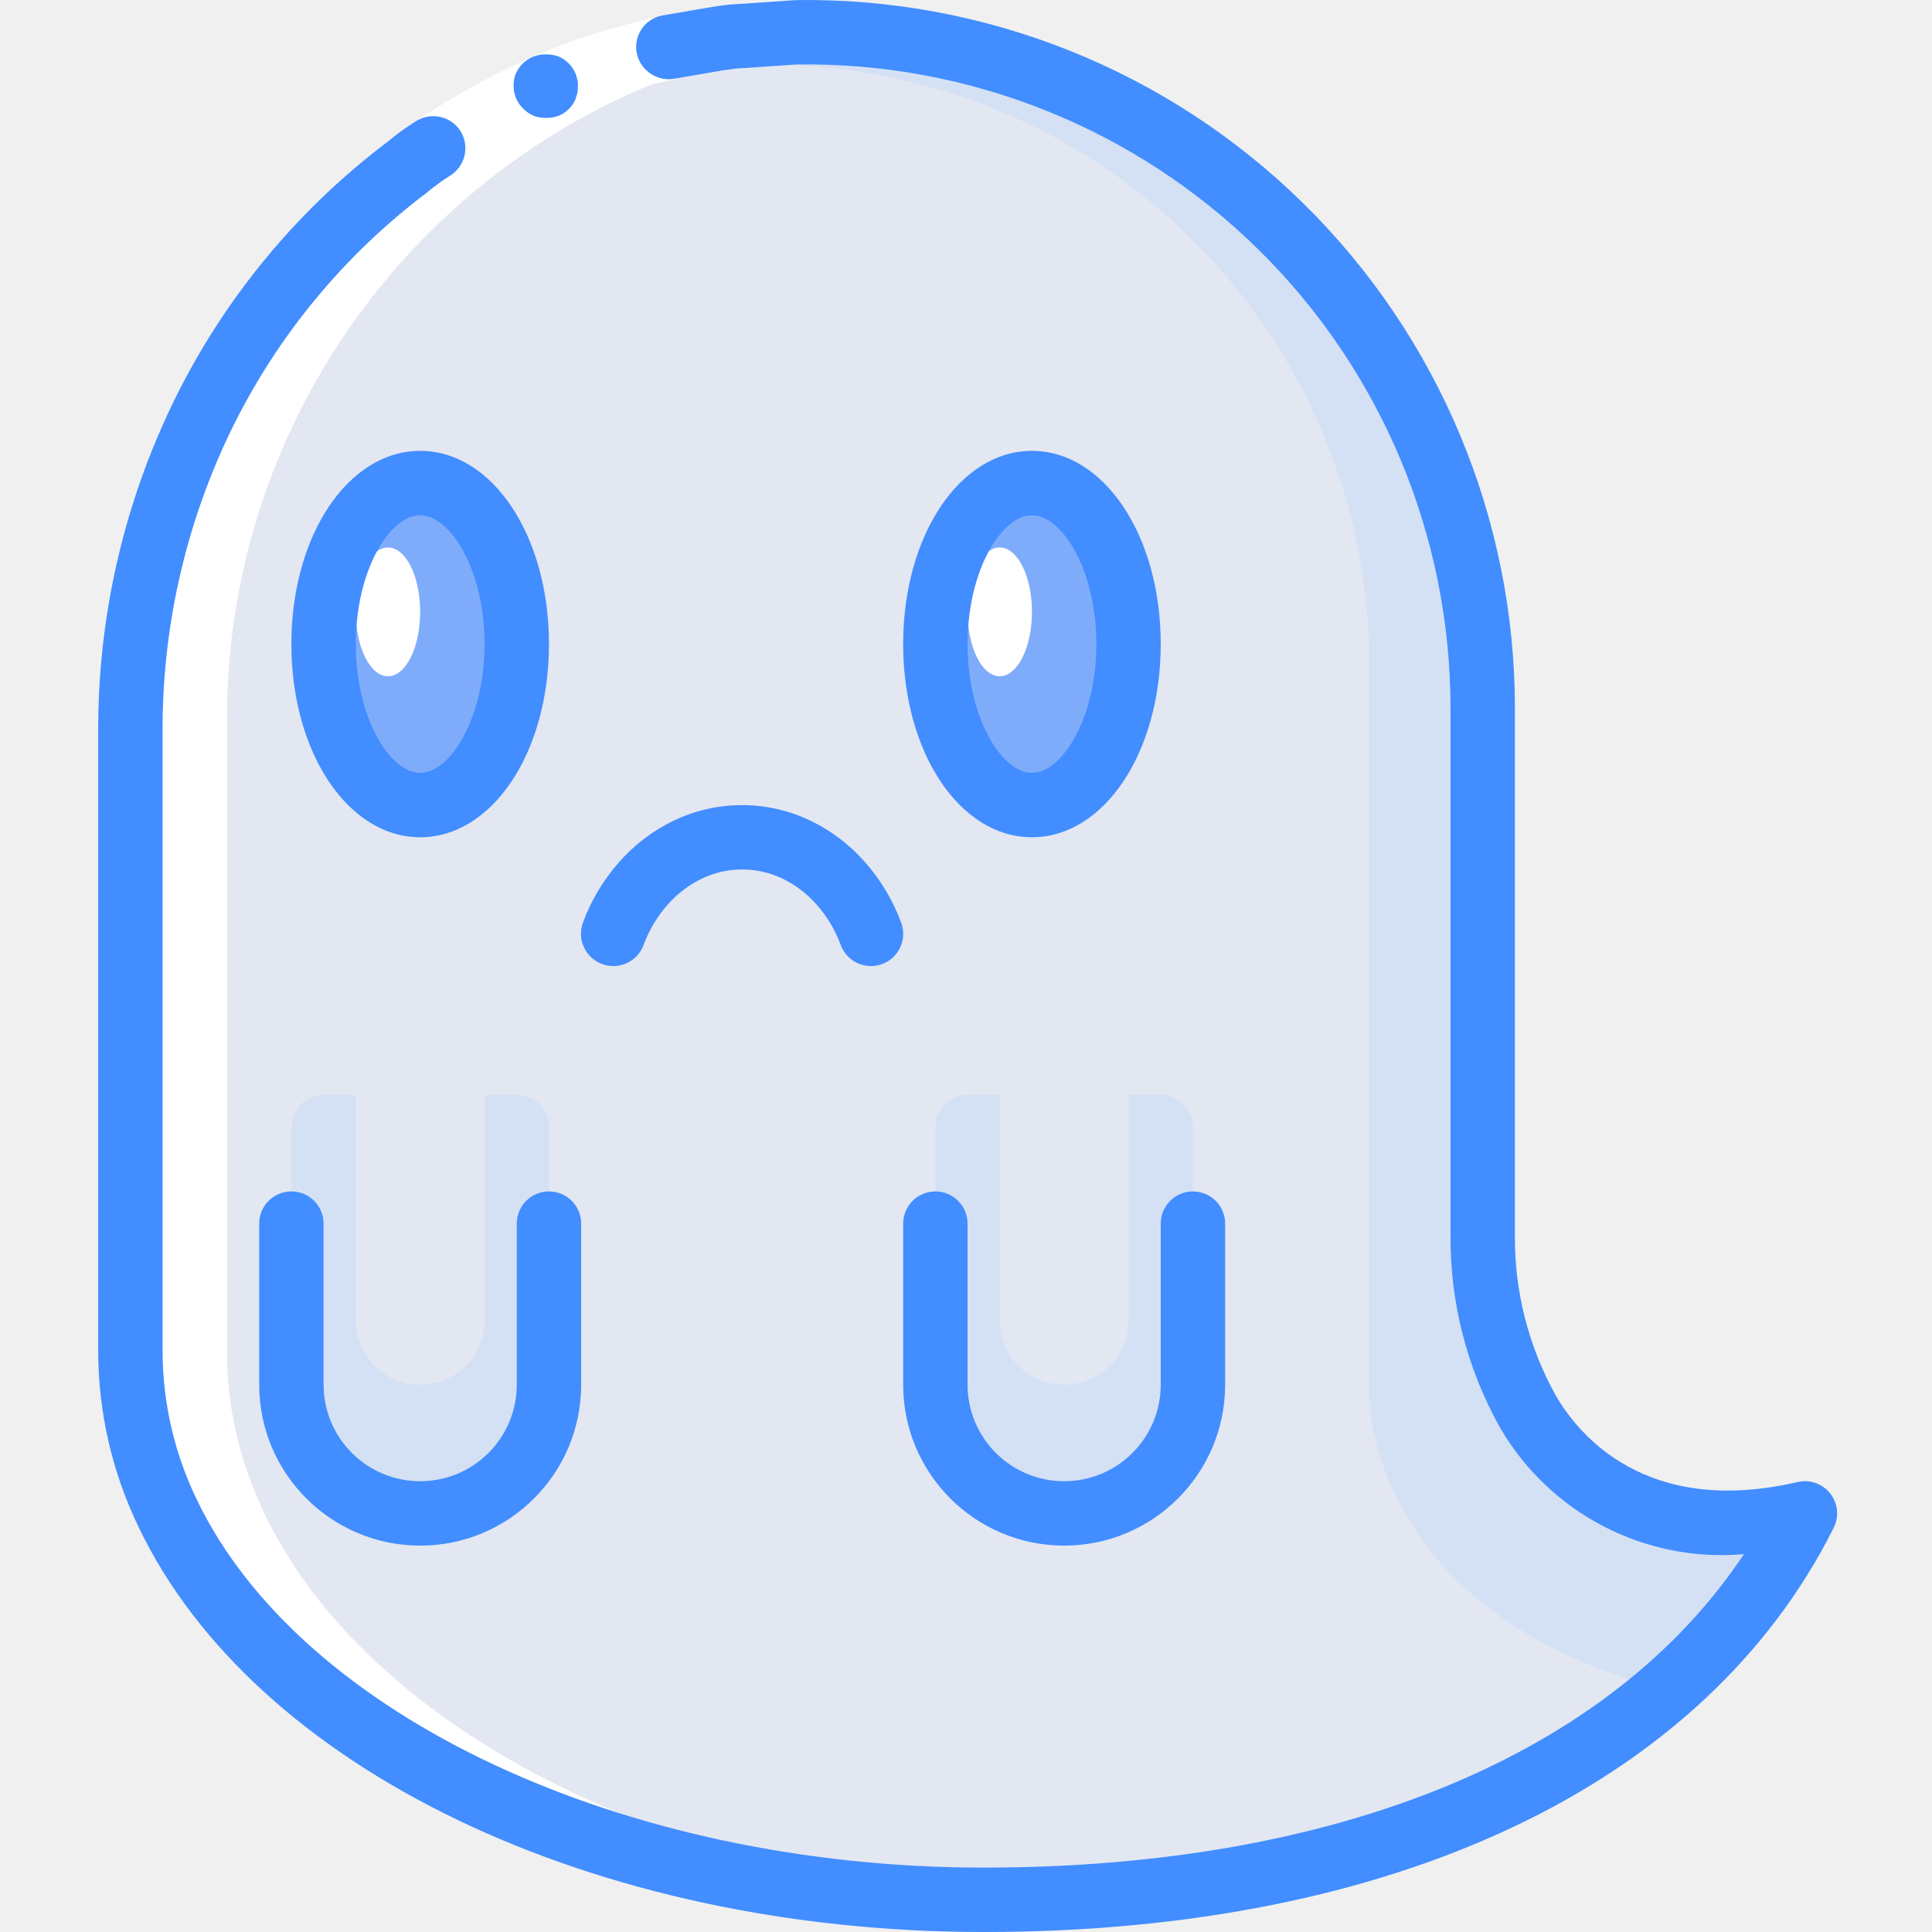
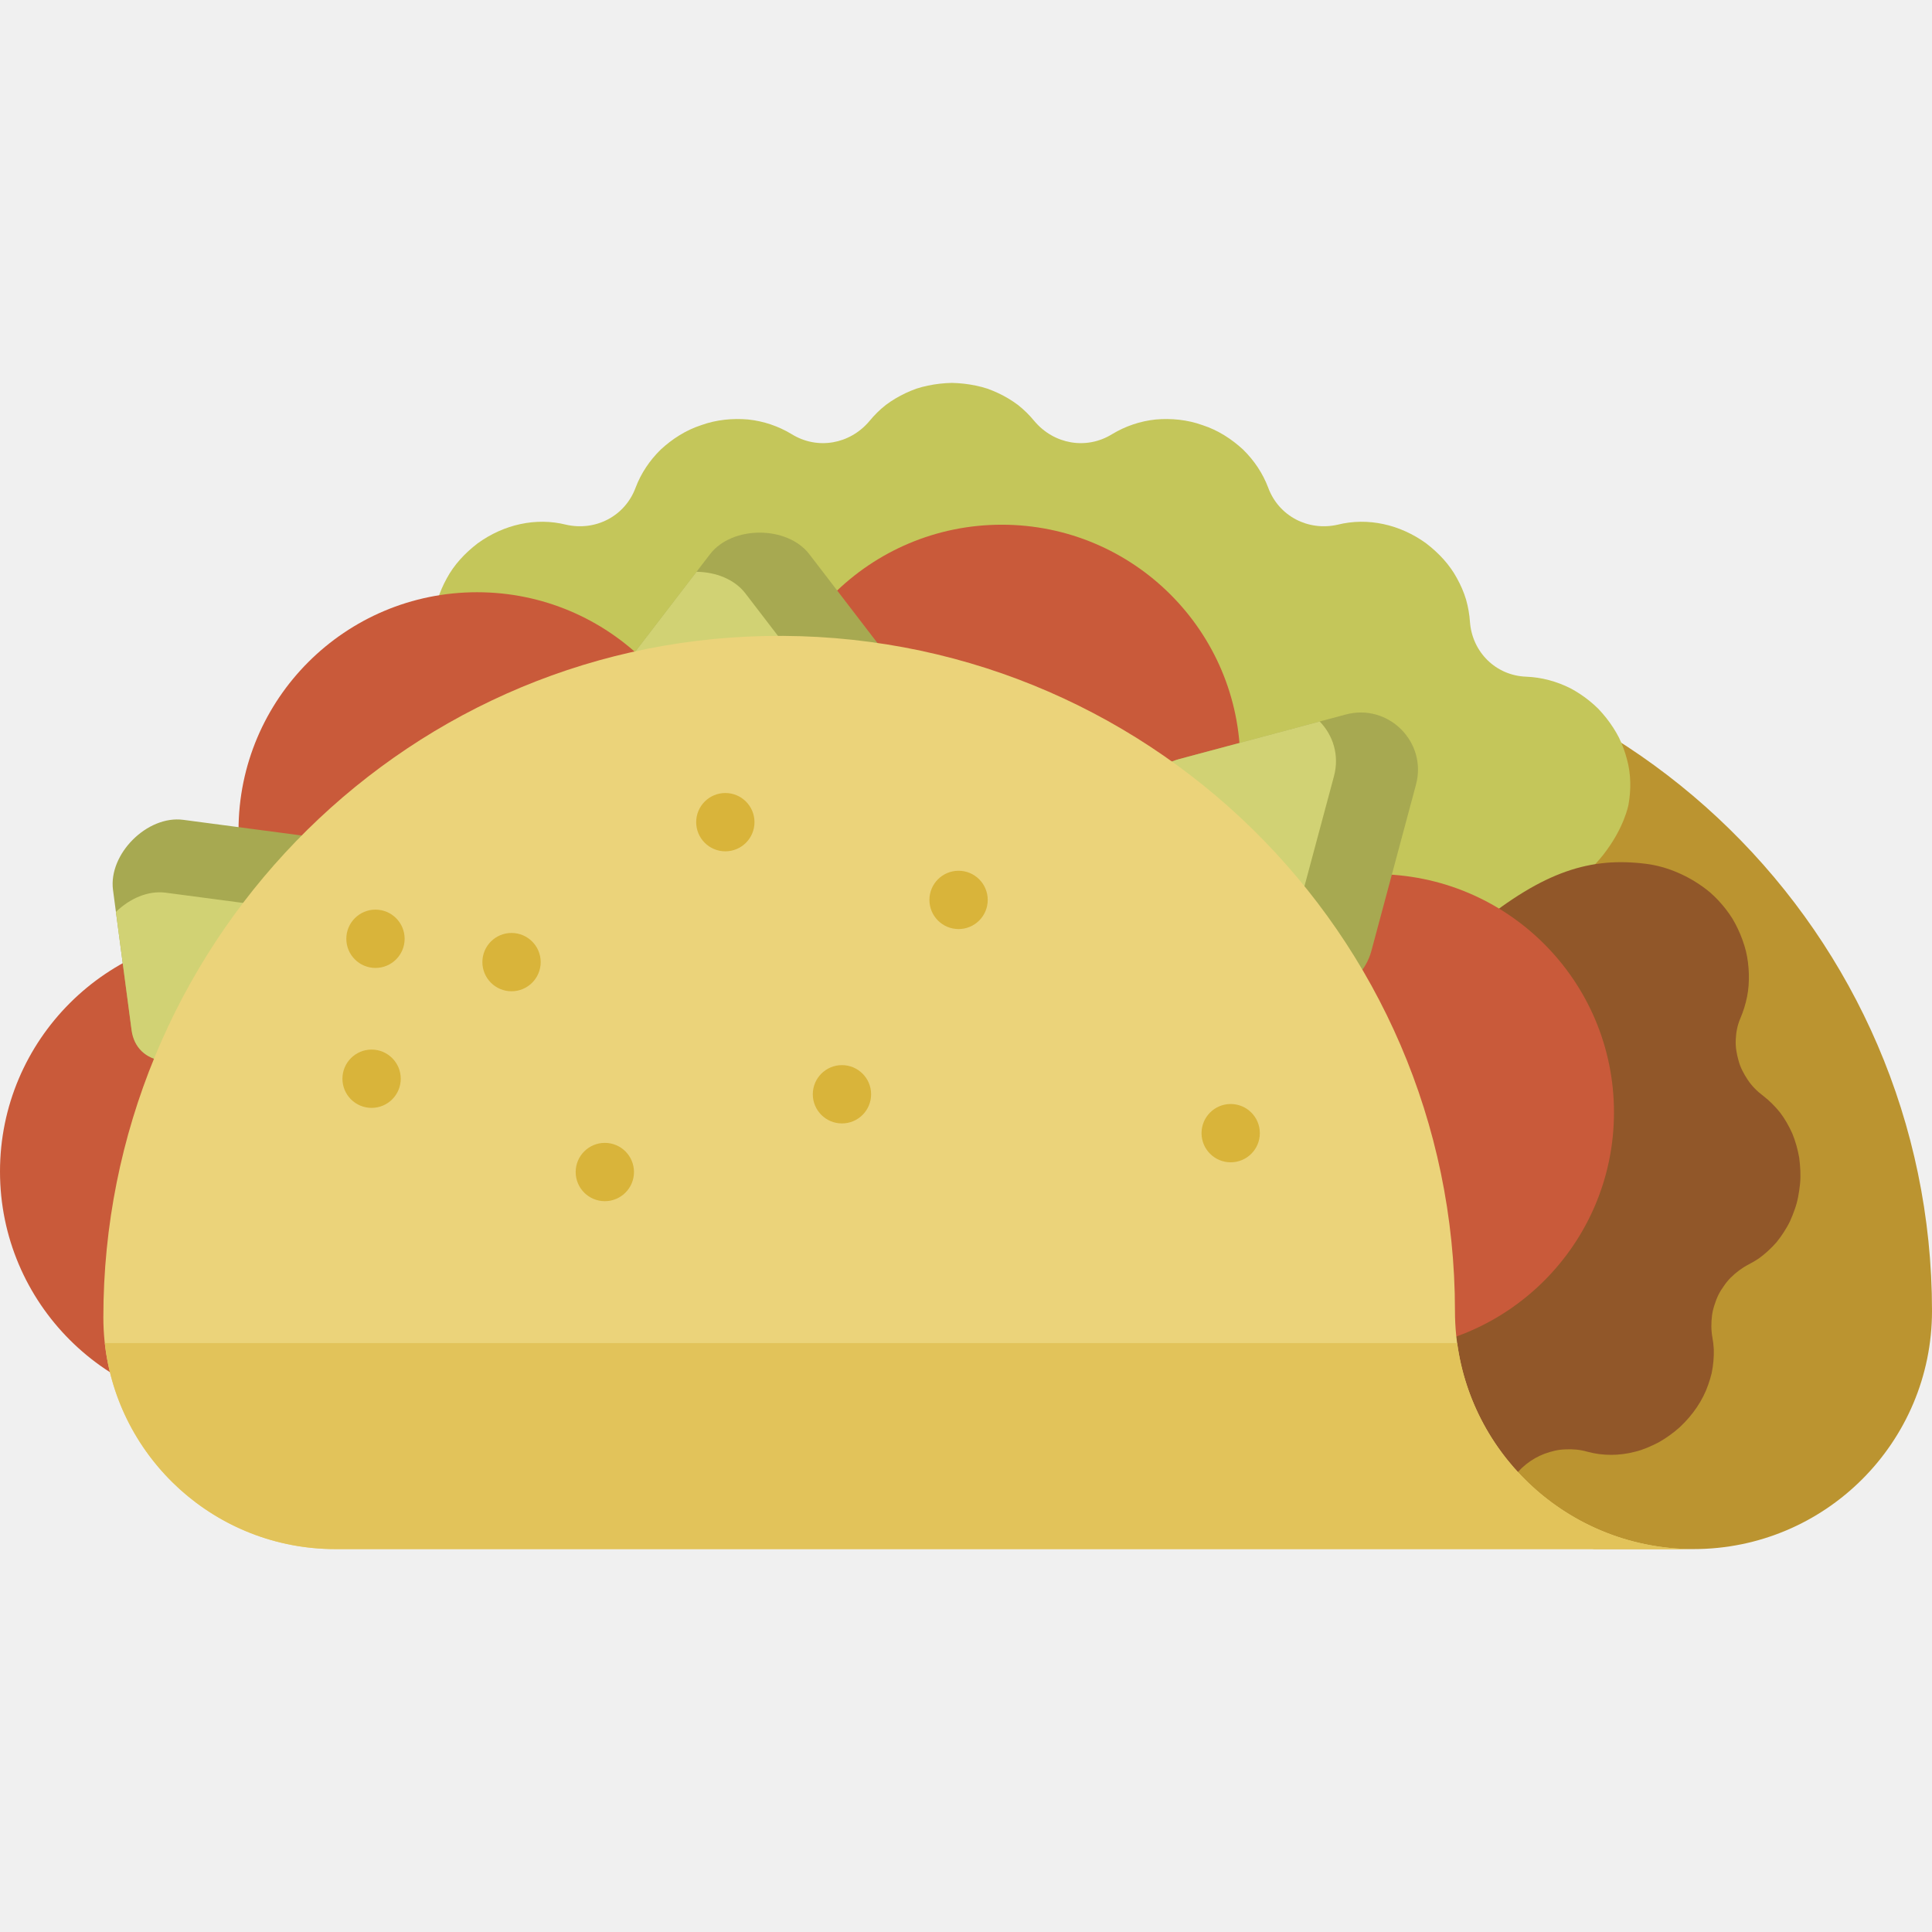
- <svg xmlns="http://www.w3.org/2000/svg" height="512pt" viewBox="-26 0 512 512.022" width="512pt">
-   <path d="m452.277 401.09c-8.855 17.578-21.059 33.258-35.926 46.164-42.582 37.547-107.52 56.234-181.672 56.234-2.137 0-4.27 0-6.402-.172-80.641-1.277-150.699-29.781-188.926-71.68-8.434-9.102-15.477-19.395-20.91-30.547-.512-1.023-.938-2.051-1.363-3.074-5.586-12.453-8.492-25.941-8.535-39.594v-166.656c0-98.559 77.91-181.676 176.473-183.211 14.293-.262 28.562 1.227 42.492 4.438 81.566 18.578 139.434 91.109 139.438 174.762v139.094c-.223 16.598 3.926 32.961 12.031 47.445 11.266 19.371 35.242 35.586 73.301 26.797zm0 0" fill="#d4e1f4" />
-   <path d="m409.609 446.23c-42.836 36.949-107.348 55.977-181.332 57.086-80.641-1.277-150.699-29.781-188.926-71.68-8.434-9.102-15.477-19.395-20.91-30.547-.512-1.023-.938-2.051-1.363-3.074v-221.781c.234-88.094 71.816-159.336 159.914-159.145 10.84-.027 21.652 1.09 32.258 3.328 74.219 14.93 127.621 80.113 127.656 155.816v194.477s0 54.102 72.703 75.52zm0 0" fill="#e3e7f2" />
-   <path d="m110.945 170.688c0-23.562-11.461-42.664-25.602-42.664-14.137 0-25.598 19.102-25.598 42.664 0 23.566 11.461 42.668 25.598 42.668 14.141 0 25.602-19.102 25.602-42.668zm0 0" fill="#7facfa" />
-   <path d="m85.344 162.156c0-9.426-3.82-17.066-8.531-17.066-4.715 0-8.535 7.641-8.535 17.066s3.82 17.066 8.535 17.066c4.711 0 8.531-7.641 8.531-17.066zm0 0" fill="#fff" />
-   <path d="m273.078 170.688c0-23.562-11.461-42.664-25.602-42.664-14.137 0-25.598 19.102-25.598 42.664 0 23.566 11.461 42.668 25.598 42.668 14.141 0 25.602-19.102 25.602-42.668zm0 0" fill="#7facfa" />
-   <path d="m204.812 256.023c-3.562 0-6.75-2.211-7.996-5.547-1.434-3.918-3.586-7.535-6.34-10.668-2.527-2.898-5.609-5.258-9.062-6.938-6.781-3.262-14.68-3.262-21.461 0-3.461 1.68-6.547 4.039-9.074 6.938-2.754 3.129-4.906 6.742-6.34 10.66-1.066 2.855-3.574 4.926-6.582 5.43-3.008.504-6.055-.633-7.996-2.988-1.941-2.352-2.48-5.559-1.414-8.418 2.172-5.871 5.41-11.293 9.551-15.988 4.043-4.617 8.977-8.367 14.508-11.027 11.445-5.477 24.758-5.477 36.207 0 5.527 2.664 10.461 6.414 14.504 11.027 4.145 4.695 7.379 10.117 9.551 15.988 1.652 4.414-.586 9.332-5 10.984-.977.363-2.012.551-3.055.547zm0 0" fill="#d4e1f4" />
-   <path d="m247.477 162.156c0-9.426-3.82-17.066-8.531-17.066-4.715 0-8.535 7.641-8.535 17.066s3.82 17.066 8.535 17.066c4.711 0 8.531-7.641 8.531-17.066zm0 0" fill="#fff" />
-   <path d="m119.477 315.754v42.668c0 18.852-15.281 34.133-34.133 34.133s-34.133-15.281-34.133-34.133v-42.668" fill="#d4e1f4" />
-   <path d="m119.477 298.688v34.133c0 18.852-15.281 34.137-34.133 34.137s-34.133-15.285-34.133-34.137v-34.133c0-4.711 3.82-8.531 8.535-8.531h51.199c4.711 0 8.531 3.82 8.531 8.531zm0 0" fill="#d4e1f4" />
-   <path d="m68.277 281.621h34.133v68.27c0 9.426-7.641 17.066-17.066 17.066s-17.066-7.641-17.066-17.066zm0 0" fill="#e3e7f2" />
-   <path d="m290.145 315.754v42.668c0 18.852-15.281 34.133-34.133 34.133-18.852 0-34.133-15.281-34.133-34.133v-42.668" fill="#d4e1f4" />
-   <path d="m290.145 298.688v34.133c0 18.852-15.281 34.137-34.133 34.137-18.852 0-34.133-15.285-34.133-34.137v-34.133c0-4.711 3.82-8.531 8.531-8.531h51.199c4.715 0 8.535 3.82 8.535 8.531zm0 0" fill="#d4e1f4" />
-   <path d="m238.945 281.621h34.133v68.27c0 9.426-7.641 17.066-17.066 17.066s-17.066-7.641-17.066-17.066zm0 0" fill="#e3e7f2" />
-   <path d="m451.066 403.23c.383-.734.852-1.406 1.211-2.141-2.406.566-4.754 1.023-7.039 1.363 1.918.344 3.824.598 5.828.777zm0 0" fill="#fff" />
-   <path d="m18.441 401.09c5.434 11.152 12.477 21.445 20.91 30.547 38.227 41.898 108.285 70.402 188.926 71.68 2.133.172 4.266.172 6.402.172 5.238 0 10.426-.117 15.57-.305-79.102-2.066-147.625-30.277-185.301-71.547-8.43-9.102-15.473-19.395-20.906-30.547-.512-1.023-.938-2.051-1.363-3.074-5.59-12.453-8.496-25.941-8.535-39.594v-166.656c-.598-95.434 72.609-175.125 167.75-182.613-5.574-.441-11.188-.699-16.879-.598-98.562 1.535-176.473 84.652-176.473 183.211v166.656c.043 13.652 2.949 27.141 8.535 39.594.426 1.023.852 2.051 1.363 3.074zm0 0" fill="#fff" />
-   <path d="m185.117 17.09c-17.598.535-35.023 3.613-51.738 9.137-16.625 5.875-32.246 14.266-46.328 24.875-21.762 16.41-39.379 37.684-51.438 62.125-12 24.465-18.336 51.316-18.535 78.566h-17.066c.199-29.895 7.152-59.355 20.336-86.188 13.246-26.805 32.582-50.133 56.465-68.121 15.5-11.684 32.703-20.914 51.012-27.367 18.418-6.125 37.633-9.527 57.035-10.094zm0 0" fill="#fff" />
-   <g fill="#428dff">
-     <path d="m51.211 170.688c0 28.707 14.992 51.203 34.133 51.203s34.133-22.496 34.133-51.203c0-28.703-14.992-51.199-34.133-51.199s-34.133 22.496-34.133 51.199zm51.199 0c0 19.543-9.012 34.133-17.066 34.133s-17.066-14.59-17.066-34.133c0-19.539 9.012-34.133 17.066-34.133s17.066 14.594 17.066 34.133zm0 0" />
-     <path d="m247.477 221.891c19.141 0 34.133-22.496 34.133-51.203 0-28.703-14.992-51.199-34.133-51.199-19.141 0-34.133 22.496-34.133 51.199 0 28.707 14.992 51.203 34.133 51.203zm0-85.336c8.059 0 17.066 14.594 17.066 34.133 0 19.543-9.008 34.133-17.066 34.133-8.055 0-17.066-14.59-17.066-34.133 0-19.539 9.012-34.133 17.066-34.133zm0 0" />
-     <path d="m115.738 30.82c2.066.621 4.273.574 6.309-.129 2.004-.828 3.605-2.41 4.461-4.402l.473-1.555c.117-.559.168-1.133.152-1.707.051-.539.027-1.086-.078-1.621-.105-.562-.254-1.113-.434-1.656-.812-2.117-2.434-3.824-4.508-4.742-1.09-.418-2.246-.617-3.41-.598-3.602-.082-6.863 2.102-8.16 5.461-.363 1.098-.508 2.258-.426 3.414.066 1.105.348 2.191.828 3.191 1.016 1.984 2.719 3.527 4.793 4.344zm0 0" />
-     <path d="m234.68 512.023c109.098 0 191.188-39.043 225.277-107.121 1.48-2.957 1.121-6.504-.926-9.102-2.047-2.598-5.41-3.777-8.629-3.031-40.406 9.387-58.184-12.801-64-22.758-7.379-13.176-11.148-28.066-10.926-43.164v-139.094c.008-50.293-20.168-98.484-56-133.777-35.832-35.289-84.328-54.727-134.617-53.953l-17.852 1.211c-5.914.75-11.773 1.938-17.664 2.902-2.273.469-4.258 1.855-5.484 3.828-1.223 1.977-1.586 4.367-1 6.613 1.184 4.402 5.574 7.133 10.043 6.25 5.344-.855 10.648-1.949 16.008-2.629l16.199-1.109c45.719-.707 89.809 16.961 122.387 49.043 32.578 32.086 50.922 75.898 50.914 121.621v139.094c-.223 18.102 4.344 35.938 13.234 51.703 13.262 22.641 38.375 35.617 64.516 33.34-35.211 53.027-107.438 83.066-201.48 83.066-95.27 0-181.02-40.109-208.531-97.527-5.898-12.164-9-25.492-9.07-39.008v-166.629c.207-27.25 6.547-54.105 18.551-78.566 12.059-24.438 29.668-45.715 51.422-62.125 2.07-1.746 4.266-3.336 6.57-4.762 3.785-2.625 4.828-7.762 2.371-11.656-1.242-1.926-3.211-3.27-5.457-3.73-2.25-.457-4.586.008-6.488 1.289-2.531 1.578-4.949 3.328-7.234 5.242-23.879 18-43.207 41.34-56.441 68.156-13.188 26.816-20.148 56.266-20.359 86.152v166.629c.07 16.059 3.742 31.898 10.742 46.352 30.73 64.148 120.723 107.25 223.926 107.25zm0 0" />
-     <path d="m51.211 315.754c-4.711 0-8.531 3.82-8.531 8.535v42.668c0 23.562 19.102 42.664 42.664 42.664 23.566 0 42.668-19.102 42.668-42.664v-42.668c0-4.715-3.82-8.535-8.535-8.535-4.711 0-8.531 3.82-8.531 8.535v42.668c0 14.137-11.461 25.598-25.602 25.598-14.137 0-25.598-11.461-25.598-25.598v-42.668c0-4.715-3.82-8.535-8.535-8.535zm0 0" />
-     <path d="m213.344 366.957c0 23.562 19.102 42.664 42.668 42.664 23.562 0 42.668-19.102 42.668-42.664v-42.668c0-4.715-3.824-8.535-8.535-8.535-4.715 0-8.535 3.82-8.535 8.535v42.668c0 14.137-11.461 25.598-25.598 25.598-14.141 0-25.602-11.461-25.602-25.598v-42.668c0-4.715-3.82-8.535-8.531-8.535-4.715 0-8.535 3.82-8.535 8.535zm0 0" />
-     <path d="m133.551 255.484c2.121.797 4.473.715 6.531-.227 2.062-.938 3.668-2.66 4.457-4.781 1.434-3.918 3.586-7.535 6.34-10.668 2.527-2.898 5.613-5.258 9.074-6.938 6.781-3.262 14.68-3.262 21.461 0 3.453 1.68 6.535 4.039 9.062 6.938 2.754 3.129 4.906 6.742 6.34 10.66 1.242 3.34 4.43 5.555 7.996 5.555 1.02 0 2.035-.184 2.992-.539 4.414-1.652 6.652-6.57 5.004-10.98-2.172-5.875-5.41-11.297-9.551-15.992-4.043-4.613-8.977-8.363-14.508-11.027-11.445-5.477-24.758-5.477-36.207 0-5.527 2.66-10.461 6.41-14.504 11.027-4.145 4.695-7.379 10.117-9.551 15.992-.789 2.125-.699 4.48.25 6.539.949 2.062 2.68 3.66 4.812 4.441zm0 0" />
+ <svg xmlns="http://www.w3.org/2000/svg" version="1.1" id="Capa_1" x="0px" y="0px" viewBox="0 0 512 512" style="enable-background:new 0 0 512 512;" xml:space="preserve">
+   <path style="fill:#BB9430;" d="M329.23,168.55c-97.747,1.956-175.419,82.905-175.419,180.555l268.641,61.421h26.338l0,0  c34.91,0,63.21-28.266,63.21-63.134l0,0C512,247.379,429.822,166.536,329.23,168.55z" />
+   <path style="fill:#C4C65A;" d="M431.165,201.228c-0.511-1.957-1.221-3.884-2.119-5.747c-0.939-1.835-2.088-3.588-3.401-5.253  c-0.657-0.831-1.349-1.626-2.07-2.38c-0.74-0.741-1.524-1.43-2.325-2.083c-1.607-1.304-3.319-2.438-5.106-3.383  c-3.655-1.823-7.604-2.891-11.662-3.052c-8.066-0.283-14.314-6.515-14.922-14.464c-0.136-2.029-0.488-4.036-1.044-5.996  c-0.581-1.93-1.392-3.782-2.377-5.571c-1.934-3.62-4.81-6.708-8.201-9.312c-6.944-5.028-15.473-6.933-23.445-4.936  c-7.776,1.762-15.6-2.23-18.409-9.817c-1.435-3.804-3.726-7.23-6.676-10.11c-2.998-2.765-6.599-5.119-10.712-6.452  c-4.062-1.47-8.355-1.856-12.431-1.502c-4.1,0.426-8.039,1.773-11.504,3.863c-6.893,4.279-15.496,2.67-20.636-3.434  c-1.294-1.576-2.757-3.031-4.367-4.291c-1.613-1.209-3.372-2.259-5.241-3.136c-0.934-0.438-1.897-0.833-2.881-1.183  c-0.986-0.332-1.996-0.577-3.025-0.798c-2.056-0.432-4.187-0.675-6.349-0.719c-2.162,0.045-4.293,0.288-6.349,0.719  c-1.028,0.22-2.039,0.467-3.025,0.798c-0.985,0.35-1.947,0.745-2.881,1.183c-1.869,0.877-3.627,1.925-5.242,3.136  c-1.61,1.26-3.073,2.715-4.367,4.291c-5.139,6.103-13.742,7.712-20.637,3.433c-3.466-2.09-7.403-3.437-11.503-3.863  c-4.076-0.354-8.369,0.032-12.431,1.502c-4.112,1.333-7.714,3.688-10.712,6.453c-2.949,2.88-5.241,6.307-6.676,10.111  c-2.808,7.585-10.631,11.577-18.41,9.817c-7.969-1.998-16.498-0.093-23.443,4.936c-3.391,2.604-6.268,5.693-8.202,9.312  c-0.985,1.789-1.796,3.643-2.378,5.572c-0.555,1.959-0.908,3.966-1.044,5.996c-0.606,7.948-6.854,14.179-14.922,14.464  c-4.058,0.162-8.006,1.229-11.661,3.052c-1.786,0.946-3.497,2.08-5.106,3.383c-0.801,0.653-1.586,1.342-2.325,2.083  c-0.721,0.754-1.412,1.548-2.07,2.38c-1.312,1.665-2.462,3.418-3.4,5.253c-0.898,1.864-1.609,3.79-2.119,5.747  c-1.066,3.887-1.114,8.041-0.408,12.01c0.179,0.982,0.258,1.956,0.241,2.913c0.005,0.97-0.082,1.924-0.257,2.851  c-0.349,1.852-1.046,3.595-2.042,5.152c-1.949,3.137-4.994,5.605-8.913,6.658c-3.872,1.12-7.491,3.042-10.597,5.65  c-1.517,1.321-2.919,2.806-4.179,4.432c-0.63,0.813-1.226,1.661-1.782,2.539c-0.535,0.89-1.021,1.816-1.471,2.768  c-0.898,1.906-1.605,3.867-2.113,5.851c-0.48,1.995-0.716,4.033-0.778,6.046c-0.043,2.021,0.062,4.009,0.465,5.994  c0.396,1.981,0.991,3.918,1.788,5.784c0.8,1.853,1.136,3.709,1.219,5.636l206.372,67.794l140.468-97.979  c35.82-7.443,40.198-32.089,40.198-32.089C432.278,209.268,432.231,205.114,431.165,201.228z" />
+   <path style="fill:#915729;" d="M391.374,245.326c-14.896,12.106-83.447,52.155-140.468,97.979l149.568,49.133  c2.236-3.457,5.35-5.849,8.842-7.176c1.761-0.633,3.576-1.119,5.515-1.16c1.914-0.098,3.866,0.044,5.868,0.626  c4.007,1.089,8.374,1.109,12.628-0.007c2.154-0.515,4.18-1.44,6.223-2.477c1.976-1.118,3.881-2.471,5.627-4.043  c3.434-3.214,6.078-7.064,7.512-11.22c0.367-1.032,0.677-2.07,0.927-3.105c0.22-1.059,0.367-2.126,0.462-3.18  c0.093-1.055,0.125-2.102,0.096-3.135c-0.054-1.05-0.188-2.1-0.371-3.122c-0.367-2.021-0.33-3.971-0.094-5.887  c0.135-0.949,0.354-1.868,0.655-2.754c0.291-0.891,0.6-1.781,1.022-2.614c0.409-0.84,0.919-1.63,1.466-2.395  c0.521-0.777,1.12-1.509,1.792-2.191c1.379-1.351,2.924-2.558,4.746-3.497c0.927-0.475,1.834-1.01,2.714-1.601  c0.844-0.604,1.65-1.267,2.433-1.983c0.781-0.716,1.533-1.484,2.251-2.301c0.683-0.826,1.306-1.708,1.906-2.629  c0.588-0.923,1.169-1.882,1.652-2.89c0.461-1.012,0.88-2.06,1.253-3.138c0.799-2.148,1.171-4.448,1.428-6.79  c0.238-2.344,0.058-4.687-0.211-6.936c-0.404-2.252-1.001-4.422-1.834-6.443c-0.916-2.017-1.972-3.895-3.255-5.573  c-1.344-1.671-2.839-3.153-4.465-4.411c-1.651-1.231-3.057-2.665-4.097-4.25c-1.052-1.582-1.958-3.266-2.43-5.073  c-0.507-1.797-0.846-3.643-0.741-5.572c0.082-1.927,0.418-3.784,1.219-5.637c0.796-1.866,1.393-3.802,1.788-5.783  c0.403-1.983,0.508-3.972,0.465-5.994c-0.062-2.014-0.298-4.051-0.778-6.046c-0.509-1.983-1.215-3.946-2.113-5.851  c-0.45-0.952-0.936-1.878-1.471-2.768c-0.557-0.88-1.152-1.727-1.782-2.539c-1.261-1.626-2.662-3.111-4.179-4.432  c-0.345-0.289-0.696-0.571-1.054-0.844c-4.565-3.482-10.198-5.989-15.897-6.699C421.592,227.099,409.327,230.737,391.374,245.326z" />
+   <g>
+     <ellipse style="fill:#C95A3A;" cx="265.478" cy="202.182" rx="63.212" ry="63.129" />
+     <ellipse style="fill:#C95A3A;" cx="126.424" cy="220.077" rx="63.212" ry="63.129" />
+     <ellipse style="fill:#C95A3A;" cx="63.212" cy="310.465" rx="63.212" ry="63.129" />
+     <ellipse style="fill:#C95A3A;" cx="364.509" cy="294.785" rx="63.212" ry="63.129" />
  </g>
+   <path style="fill:#A7A951;" d="M356.637,189.352c11.3-3.025,21.641,7.304,18.613,18.591l-5.903,22.006l-5.903,22.006  c-3.028,11.287-17.154,15.067-25.426,6.804L321.89,242.65l-16.129-16.109c-8.272-8.262-4.487-22.371,6.813-25.395l22.031-5.897  L356.637,189.352z" />
+   <path style="fill:#D1D274;" d="M347.616,227.699l5.903-22.006c1.492-5.561-0.27-10.881-3.785-14.494l-15.129,4.049l-22.031,5.896  c-11.3,3.025-15.085,17.133-6.813,25.395l16.129,16.109l14.845,14.827c2.309-1.897,4.105-4.521,4.978-7.773L347.616,227.699z" />
+   <path style="fill:#A7A951;" d="M188.159,146.874c5.849-7.625,20.474-7.625,26.323,0l11.404,14.868l11.404,14.868  c5.849,7.625-1.463,17.158-13.162,17.158H201.32h-22.809c-11.699,0-19.011-9.532-13.162-17.158l11.404-14.868L188.159,146.874z" />
+   <path style="fill:#D1D274;" d="M208.928,172.108l-11.404-14.868c-2.881-3.757-7.894-5.654-12.937-5.709l-7.831,10.209  l-11.404,14.868c-5.849,7.625,1.463,17.158,13.162,17.158h22.809h20.994c0.289-2.24-0.298-4.595-1.983-6.791L208.928,172.108z" />
+   <path style="fill:#A7A951;" d="M29.95,235.856c-1.262-9.523,9.078-19.852,18.613-18.591l18.59,2.458l18.59,2.458  c9.535,1.261,11.113,13.166,2.84,21.428l-16.129,16.109l-16.129,16.109c-8.272,8.263-20.192,6.687-21.454-2.837l-2.461-18.567  L29.95,235.856z" />
+   <path style="fill:#D1D274;" d="M62.501,239.031l-18.59-2.458c-4.698-0.621-9.585,1.577-13.189,5.1l1.691,12.75l2.461,18.567  c1.262,9.523,13.181,11.099,21.454,2.837l16.129-16.109l14.845-14.827c-1.38-1.788-3.463-3.038-6.21-3.402L62.501,239.031z" />
+   <path style="fill:#EBD37A;" d="M27.39,349.105c0-97.649,77.673-178.598,175.419-180.555c100.593-2.013,182.77,78.829,182.77,178.843  l0,0c0,34.867,28.3,63.134,63.21,63.134l0,0H88.887C54.923,410.526,27.39,383.026,27.39,349.105L27.39,349.105z" />
+   <path style="fill:#E2C35A;" d="M386.171,355.927H27.778c3.4,30.71,29.456,54.6,61.109,54.6H448.79  C416.78,410.526,390.345,386.756,386.171,355.927z" />
+   <g>
+     <circle style="fill:#D9B43A;" cx="135.562" cy="254.969" r="7.726" />
+     <circle style="fill:#D9B43A;" cx="98.475" cy="285.874" r="7.726" />
+     <circle style="fill:#D9B43A;" cx="160.286" cy="310.599" r="7.726" />
+     <circle style="fill:#D9B43A;" cx="99.505" cy="248.788" r="7.726" />
+     <circle style="fill:#D9B43A;" cx="192.221" cy="217.882" r="7.726" />
+     <circle style="fill:#D9B43A;" cx="223.127" cy="289.995" r="7.726" />
+     <circle style="fill:#D9B43A;" cx="254.032" cy="238.486" r="7.726" />
+     <circle style="fill:#D9B43A;" cx="326.145" cy="300.297" r="7.726" />
+   </g>
+   <g>
+ </g>
+   <g>
+ </g>
+   <g>
+ </g>
+   <g>
+ </g>
+   <g>
+ </g>
+   <g>
+ </g>
+   <g>
+ </g>
+   <g>
+ </g>
+   <g>
+ </g>
+   <g>
+ </g>
+   <g>
+ </g>
+   <g>
+ </g>
+   <g>
+ </g>
+   <g>
+ </g>
+   <g>
+ </g>
</svg>
